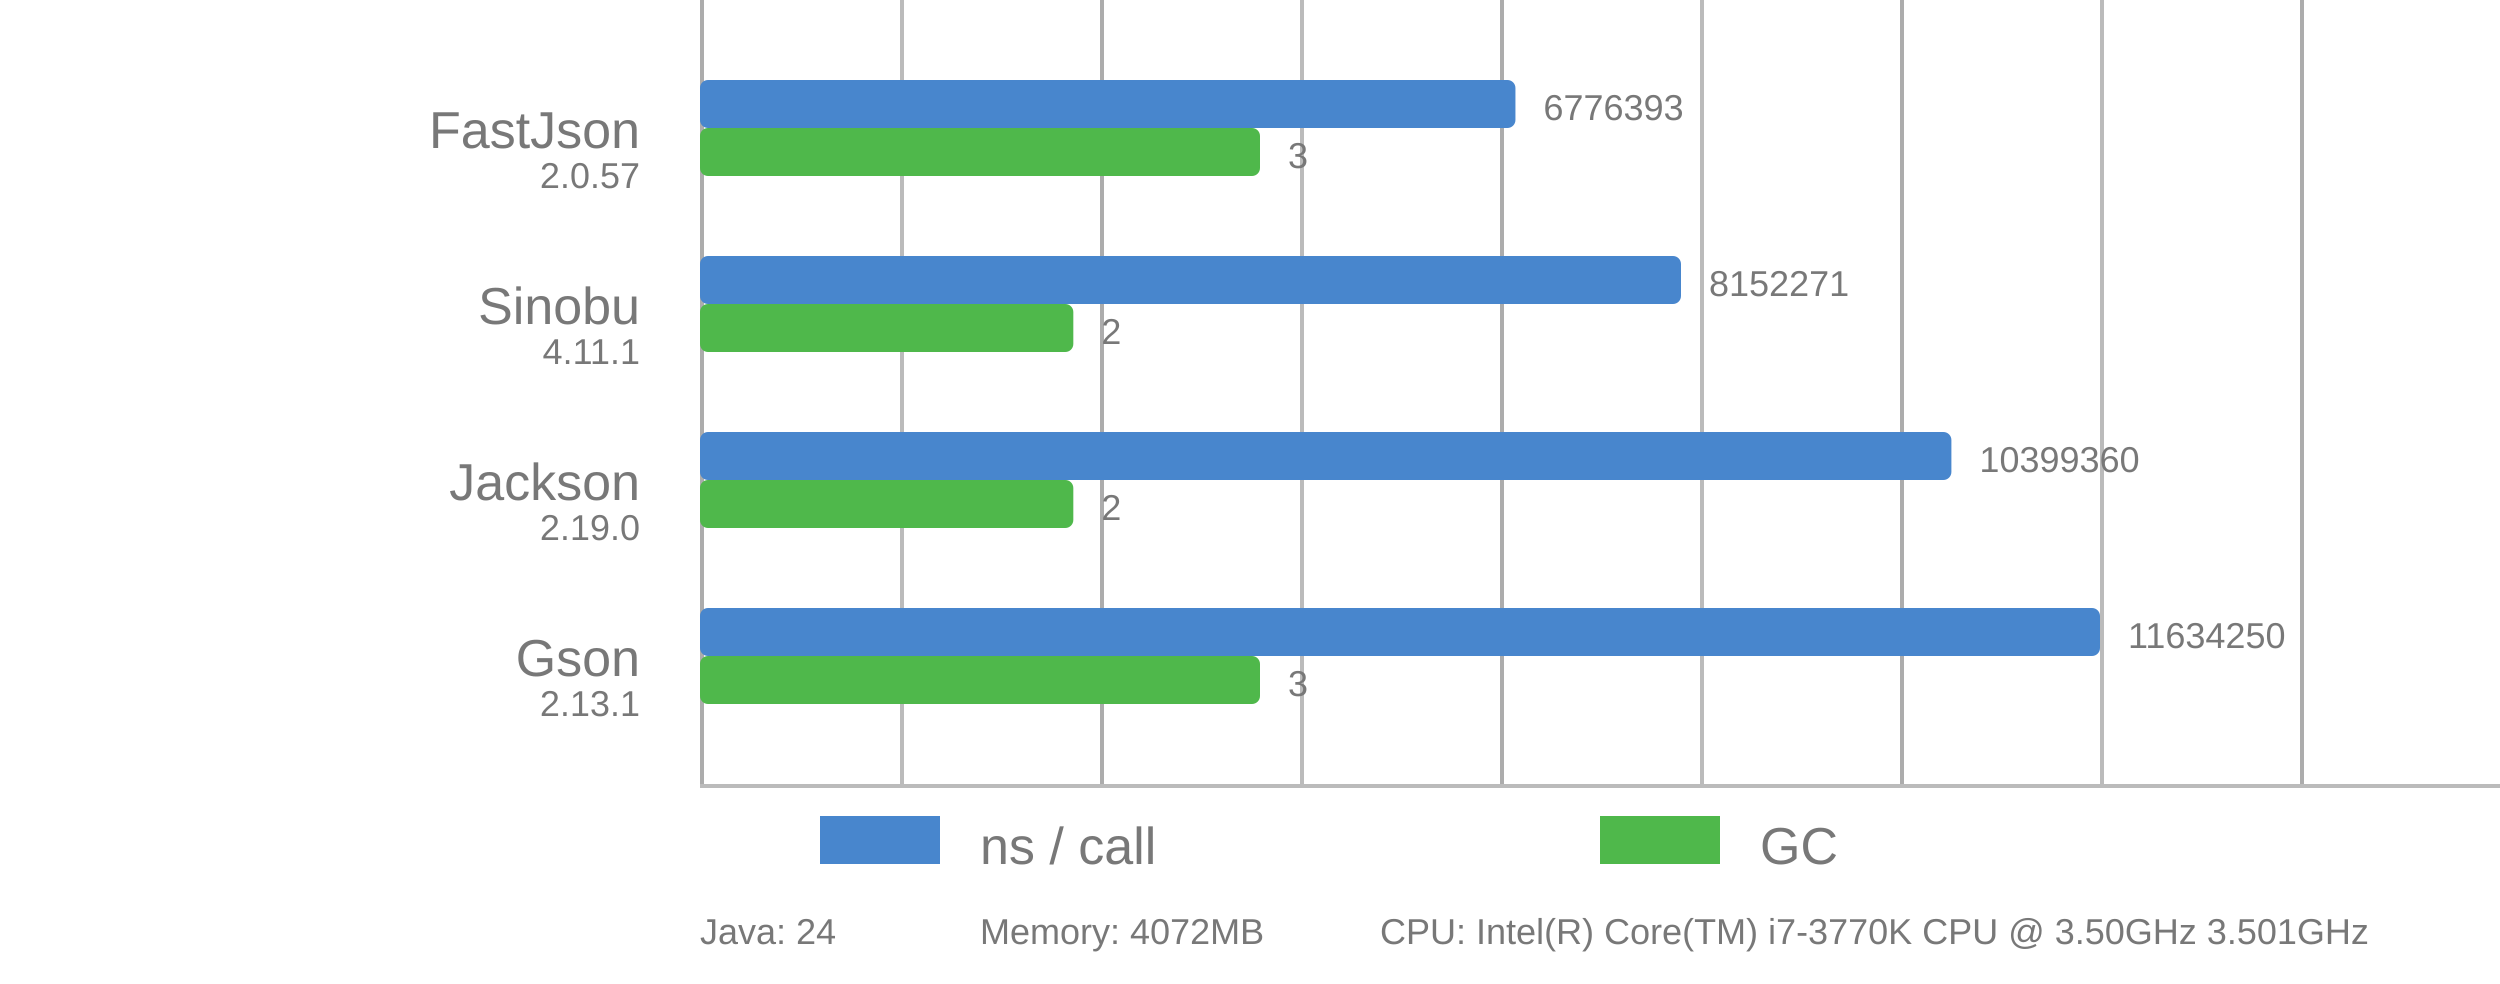
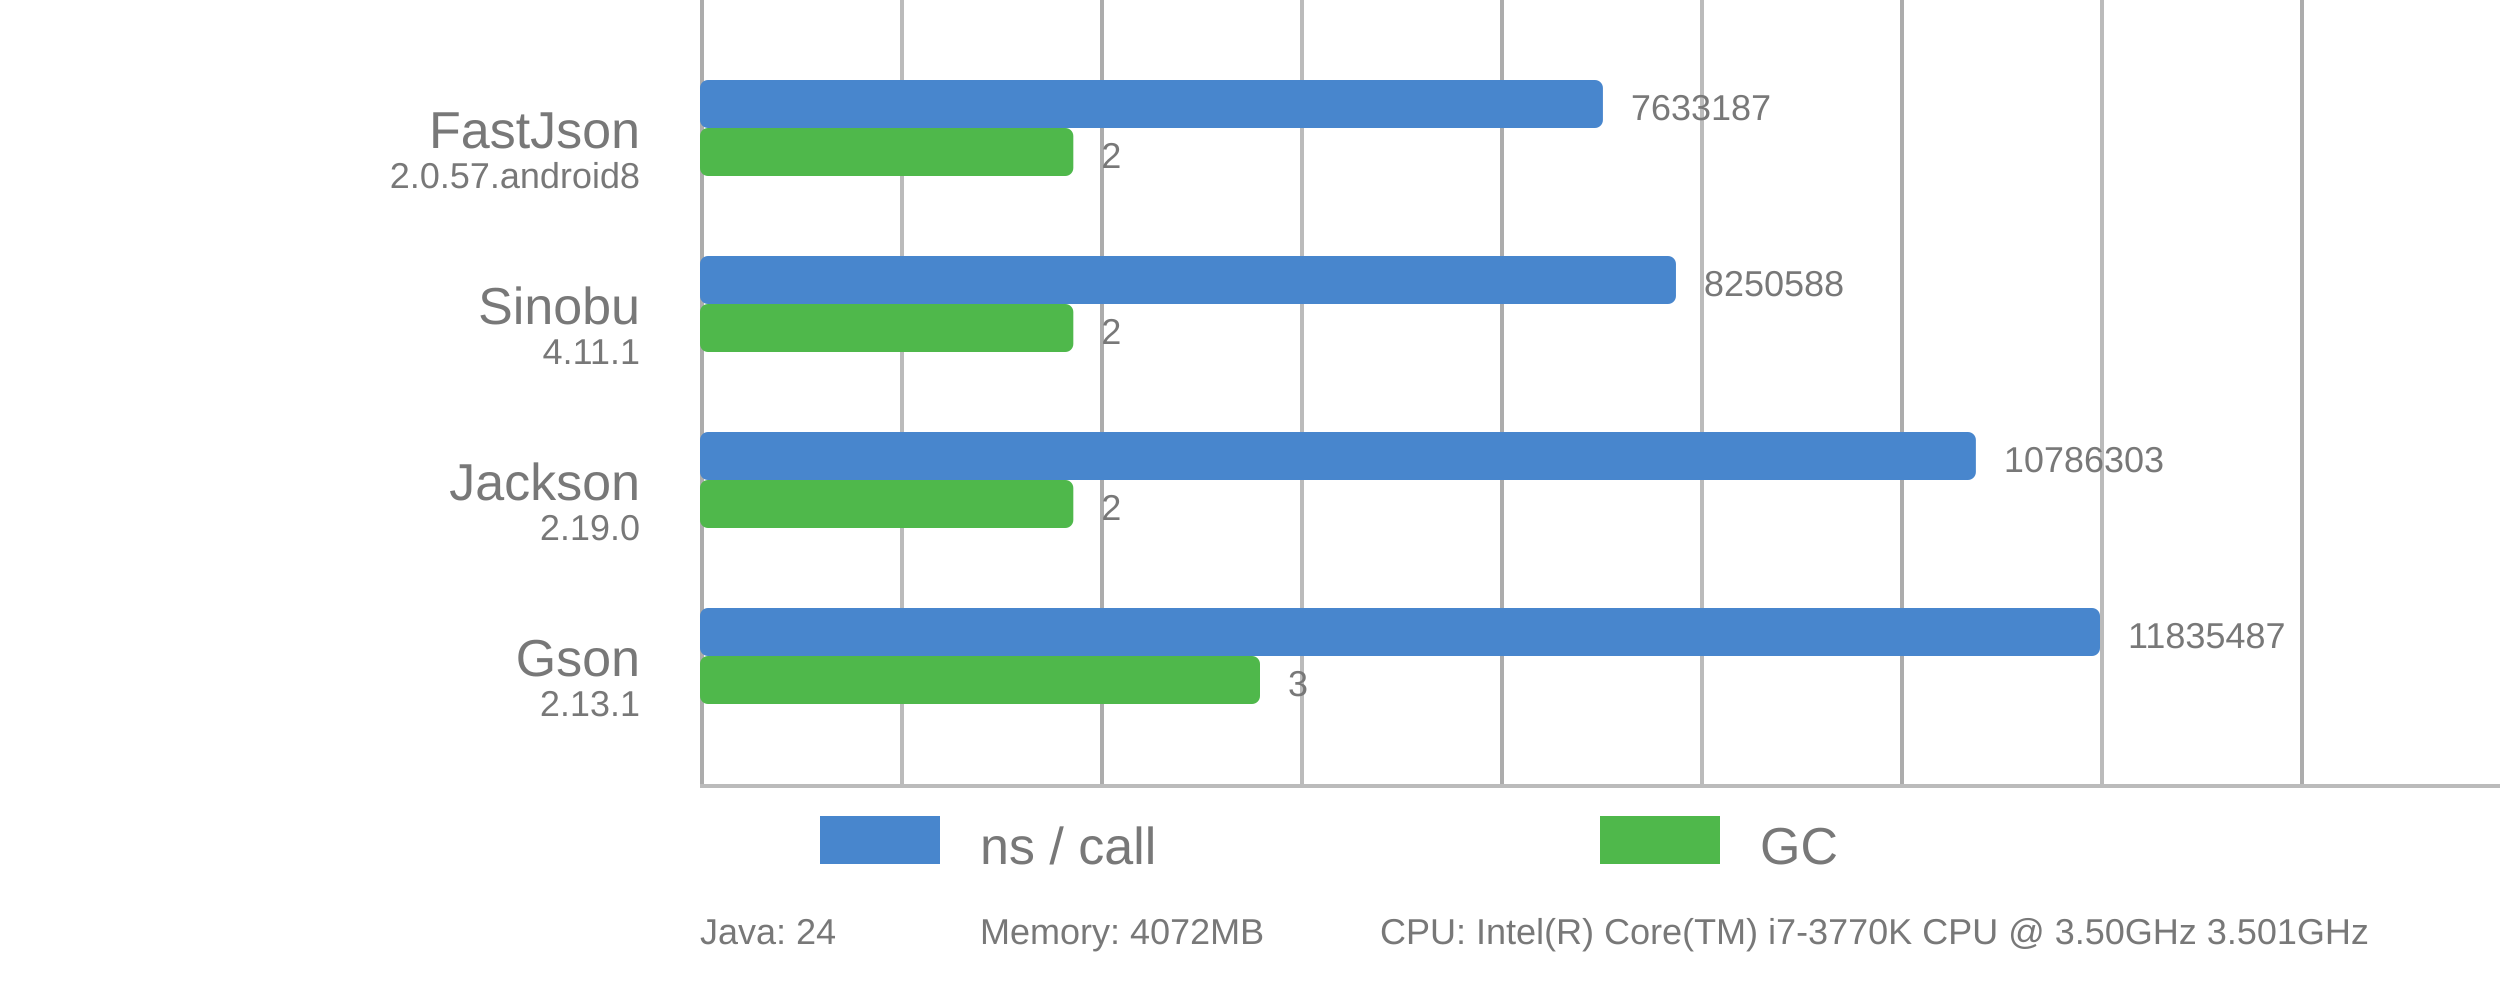
<svg xmlns="http://www.w3.org/2000/svg" viewBox="0 0 625 246">
  <style>
      text {
          font-family: Arial;
          font-size: 13px;
          fill: #787878;
      }

      .desc {
          font-size: 9px;
      }

      .vline {
          fill: #acacac;
          stroke: none;
          stroke-width: 0;
      }

      .subline {
          fill: #bbb;
          stroke: none;
          stroke-width: 0;
      }

      .bar {
          stroke-linejoin: round;
          height: 12px;
      }
  </style>
  <rect x="175" y="0" width="1" height="196" class="vline" />
  <rect x="275" y="0" width="1" height="196" class="vline" />
  <rect x="375" y="0" width="1" height="196" class="vline" />
  <rect x="475" y="0" width="1" height="196" class="vline" />
  <rect x="575" y="0" width="1" height="196" class="vline" />
  <rect x="225" y="0" width="1" height="196" class="subline" />
  <rect x="325" y="0" width="1" height="196" class="subline" />
  <rect x="425" y="0" width="1" height="196" class="subline" />
  <rect x="525" y="0" width="1" height="196" class="subline" />
  <rect x="175" y="196" width="450" height="1" class="subline" />
  <rect x="205" y="204" width="30" fill="#4886CD" class="bar" />
  <text x="245" y="216">ns / call</text>
  <rect x="400" y="204" width="30" fill="#4FB84B" class="bar" />
  <text x="440" y="216">GC</text>
  <text x="160" y="37" text-anchor="end">FastJson</text>
-   <text x="160" y="47" text-anchor="end" class="desc">2.0.57</text>
-   <rect x="175" y="20" width="203.86" rx="2" ry="2" fill="#4886CD" class="bar" />
-   <text x="385.86" y="30" class="desc">6776393</text>
-   <rect x="175" y="32" width="140.00" rx="2" ry="2" fill="#4FB84B" class="bar" />
-   <text x="322.00" y="42" class="desc">3</text>
+   <text x="160" y="47" text-anchor="end" class="desc">2.0.57.android8</text>
+   <rect x="175" y="20" width="225.73" rx="2" ry="2" fill="#4886CD" class="bar" />
+   <text x="407.73" y="30" class="desc">7633187</text>
+   <rect x="175" y="32" width="93.33" rx="2" ry="2" fill="#4FB84B" class="bar" />
+   <text x="275.33" y="42" class="desc">2</text>
  <text x="160" y="81" text-anchor="end">Sinobu</text>
  <text x="160" y="91" text-anchor="end" class="desc">4.11.1</text>
-   <rect x="175" y="64" width="245.25" rx="2" ry="2" fill="#4886CD" class="bar" />
-   <text x="427.25" y="74" class="desc">8152271</text>
+   <rect x="175" y="64" width="243.99" rx="2" ry="2" fill="#4886CD" class="bar" />
+   <text x="425.99" y="74" class="desc">8250588</text>
  <rect x="175" y="76" width="93.33" rx="2" ry="2" fill="#4FB84B" class="bar" />
  <text x="275.33" y="86" class="desc">2</text>
  <text x="160" y="125" text-anchor="end">Jackson</text>
  <text x="160" y="135" text-anchor="end" class="desc">2.19.0</text>
-   <rect x="175" y="108" width="312.85" rx="2" ry="2" fill="#4886CD" class="bar" />
-   <text x="494.85" y="118" class="desc">10399360</text>
+   <rect x="175" y="108" width="318.97" rx="2" ry="2" fill="#4886CD" class="bar" />
+   <text x="500.97" y="118" class="desc">10786303</text>
  <rect x="175" y="120" width="93.33" rx="2" ry="2" fill="#4FB84B" class="bar" />
  <text x="275.33" y="130" class="desc">2</text>
  <text x="160" y="169" text-anchor="end">Gson</text>
  <text x="160" y="179" text-anchor="end" class="desc">2.13.1</text>
  <rect x="175" y="152" width="350.00" rx="2" ry="2" fill="#4886CD" class="bar" />
-   <text x="532.00" y="162" class="desc">11634250</text>
+   <text x="532.00" y="162" class="desc">11835487</text>
  <rect x="175" y="164" width="140.00" rx="2" ry="2" fill="#4FB84B" class="bar" />
  <text x="322.00" y="174" class="desc">3</text>
  <text x="175" y="236" class="desc">Java: 24</text>
  <text x="245" y="236" class="desc">Memory: 4072MB</text>
  <text x="345" y="236" class="desc">CPU: Intel(R) Core(TM) i7-3770K CPU @ 3.50GHz 3.501GHz</text>
</svg>
